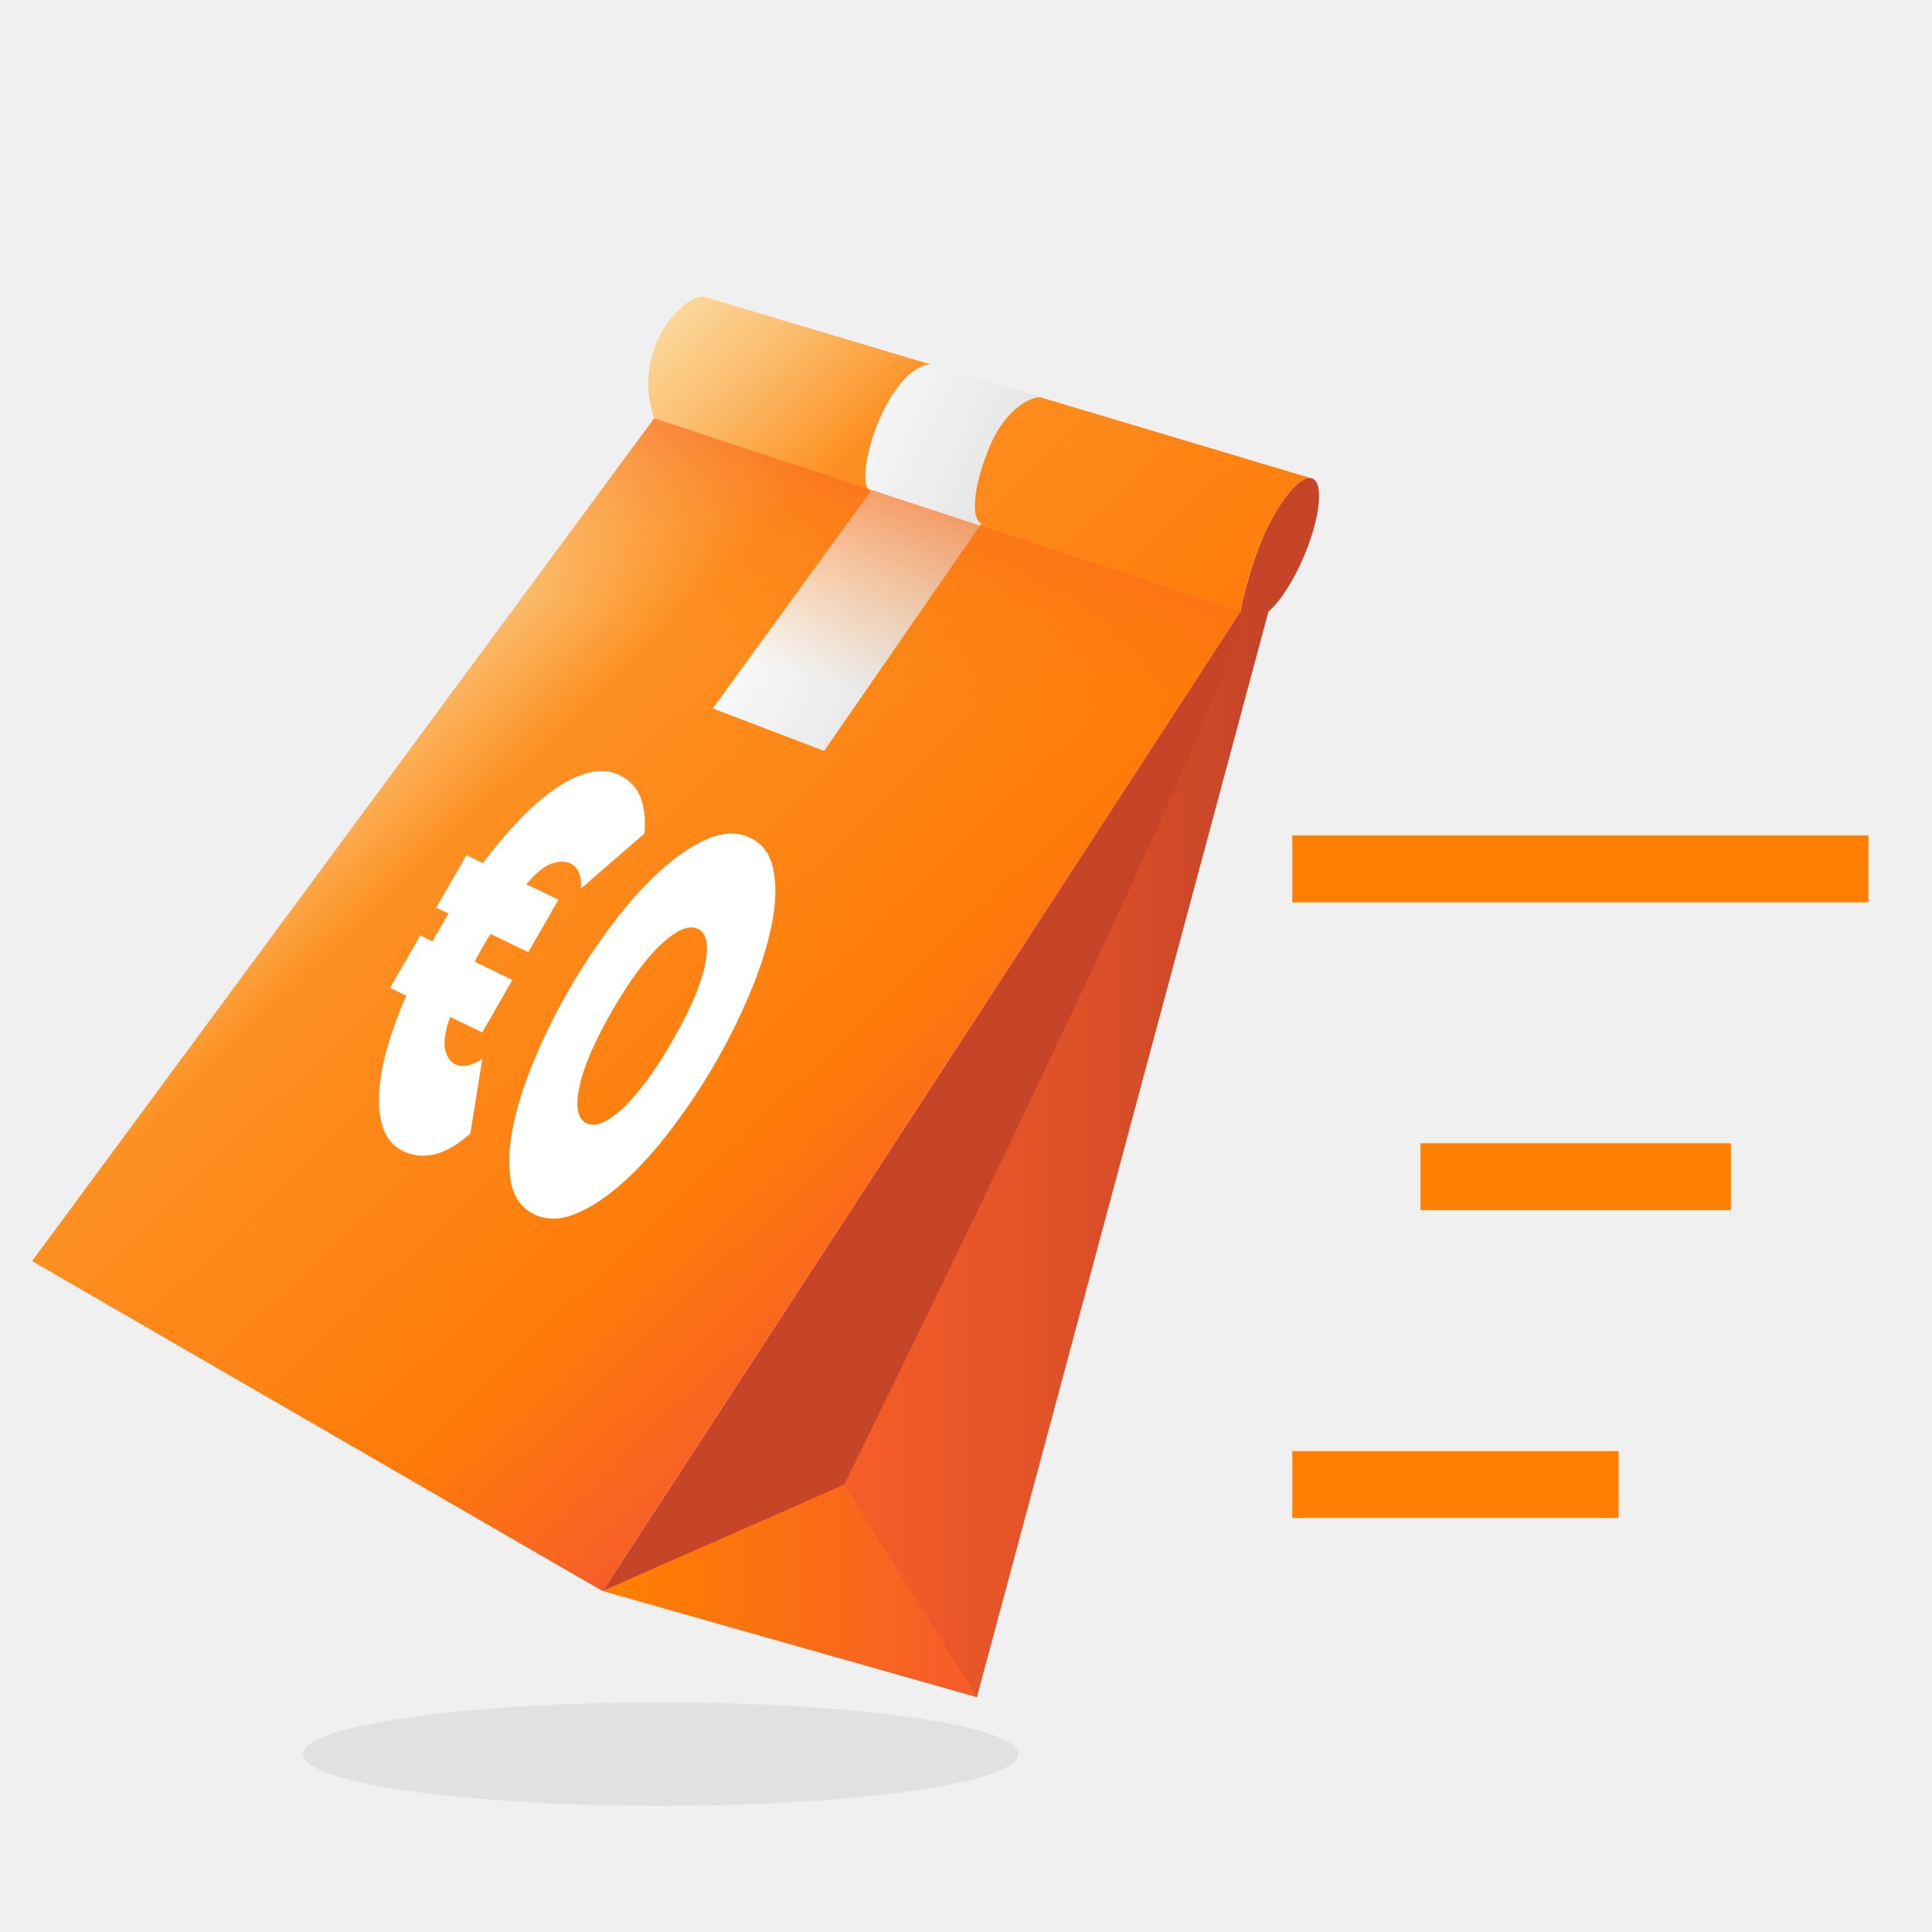
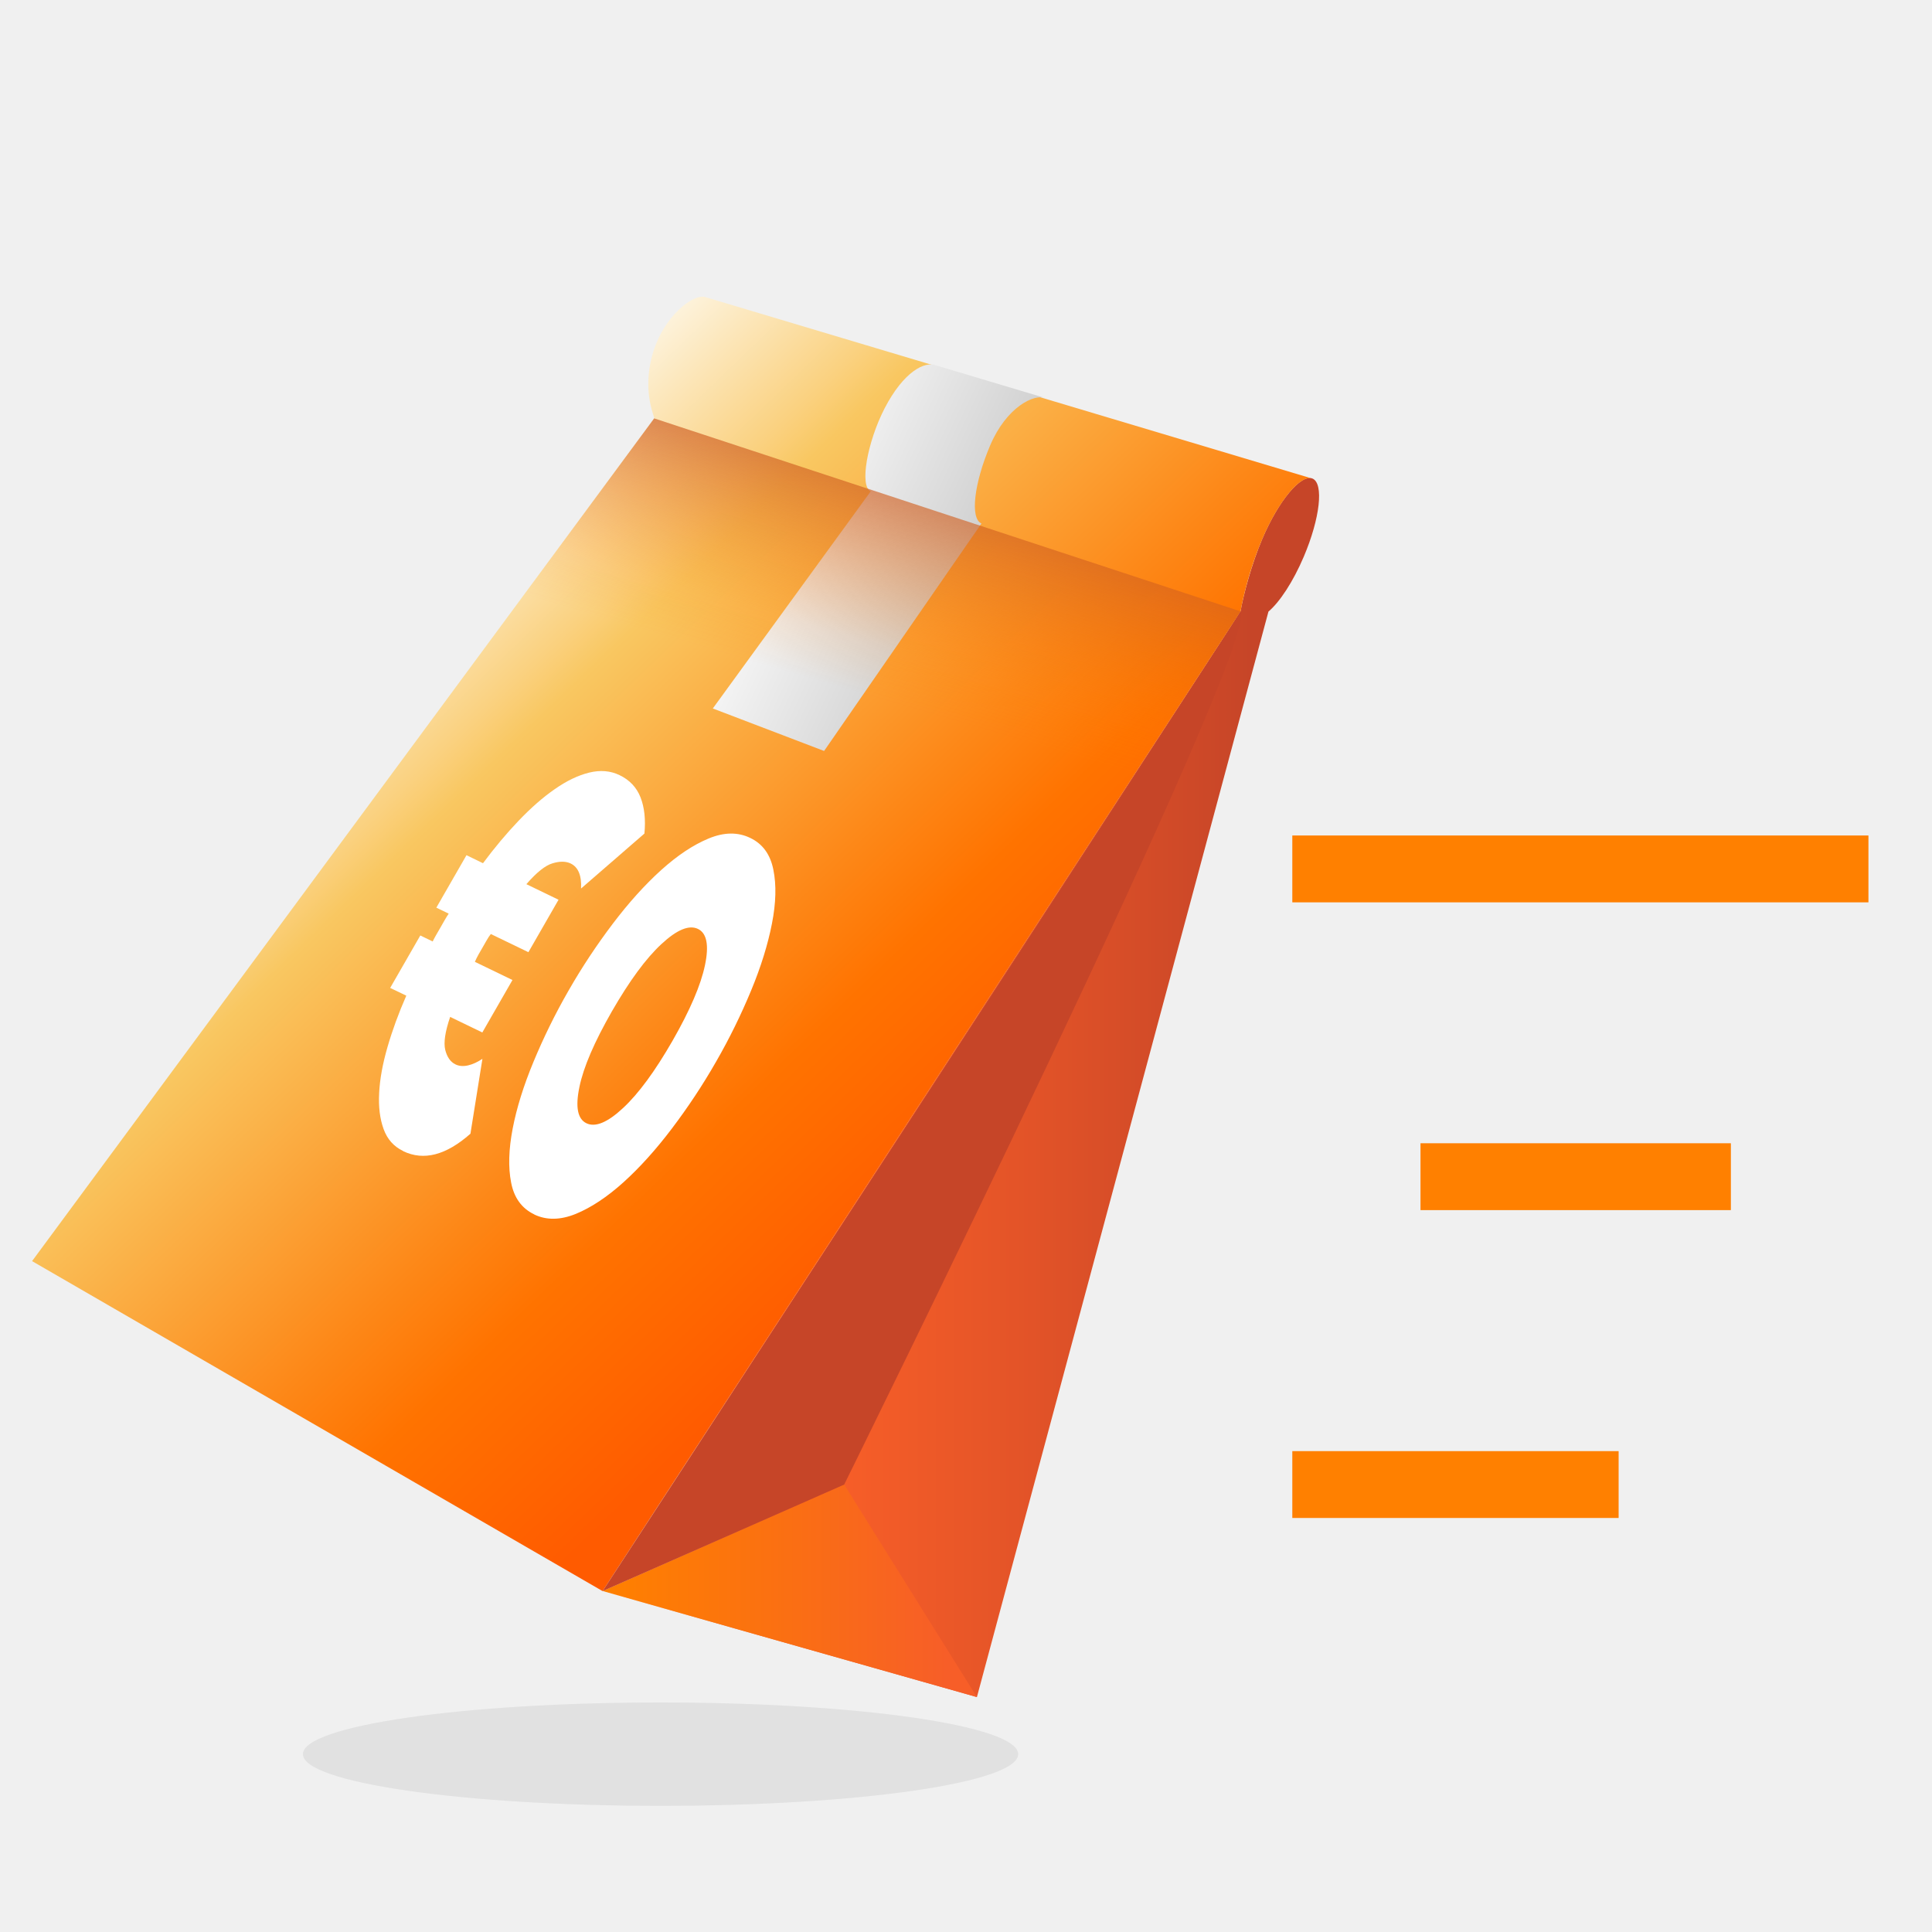
- <svg xmlns="http://www.w3.org/2000/svg" viewBox="0 0 200 200">
+ <svg xmlns="http://www.w3.org/2000/svg" id="Layer_12" viewBox="0 0 200 200">
  <defs>
-     <linearGradient id="linear-gradient" x1="-2966.87" y1="112.59" x2="-2892.71" y2="112.59" gradientTransform="matrix(-1 0 0 1 -2830.32 0)" gradientUnits="userSpaceOnUse">
+     <style>.cls-1{fill:url(#linear-gradient-7);}.cls-2{fill:url(#linear-gradient-5);}.cls-3{fill:url(#linear-gradient-6);}.cls-4{fill:url(#linear-gradient-4);}.cls-5{fill:url(#linear-gradient-3);}.cls-6{fill:url(#linear-gradient-2);}.cls-7{fill:url(#linear-gradient);}.cls-8{fill:none;stroke:#ff8000;stroke-miterlimit:10;stroke-width:6.92px;}.cls-9{fill:#fff;}.cls-10{fill:#090909;opacity:.07;}</style>
+     <linearGradient id="linear-gradient" x1="-1222.17" y1="112.59" x2="-1148.01" y2="112.59" gradientTransform="translate(-1085.62) rotate(-180) scale(1 -1)" gradientUnits="userSpaceOnUse">
      <stop offset=".09" stop-color="#c64528" />
      <stop offset=".4" stop-color="#e25328" />
      <stop offset=".67" stop-color="#f75e28" />
      <stop offset=".73" stop-color="#f7602b" />
      <stop offset=".77" stop-color="#f76735" />
      <stop offset=".82" stop-color="#f87446" />
      <stop offset=".86" stop-color="#f9865d" />
      <stop offset=".89" stop-color="#fa9d7c" />
      <stop offset=".93" stop-color="#fbb9a2" />
      <stop offset=".97" stop-color="#fddacd" />
      <stop offset="1" stop-color="#fff" />
    </linearGradient>
-     <linearGradient id="linear-gradient-2" x1="-2966.22" y1="49.57" x2="-2966.02" y2="49.48" gradientTransform="matrix(-1 0 0 1 -2830.32 0)" gradientUnits="userSpaceOnUse">
+     <linearGradient id="linear-gradient-2" x1="-1221.52" y1="49.57" x2="-1221.32" y2="49.48" gradientTransform="translate(-1085.62) rotate(-180) scale(1 -1)" gradientUnits="userSpaceOnUse">
      <stop offset="0" stop-color="#f75e28" />
      <stop offset=".19" stop-color="#fa6e14" />
      <stop offset=".43" stop-color="#ff8000" />
      <stop offset=".56" stop-color="#ffa143" />
      <stop offset=".72" stop-color="#ffc992" />
      <stop offset=".85" stop-color="#ffe6cd" />
      <stop offset=".95" stop-color="#fff8f1" />
      <stop offset="1" stop-color="#fff" />
    </linearGradient>
    <linearGradient id="linear-gradient-3" x1="103.27" y1="125.14" x2="24.4" y2="43.08" gradientUnits="userSpaceOnUse">
-       <stop offset="0" stop-color="#f75e28" />
-       <stop offset=".2" stop-color="#fe7b09" />
-       <stop offset=".59" stop-color="#fd9022" />
-       <stop offset=".63" stop-color="#fca13e" />
-       <stop offset=".71" stop-color="#fbbe70" />
-       <stop offset=".78" stop-color="#fbd495" />
-       <stop offset=".83" stop-color="#fbe2ab" />
-       <stop offset=".87" stop-color="#fbe7b4" />
+       <stop offset=".04" stop-color="#ff5b00" />
+       <stop offset=".23" stop-color="#ff7300" />
+       <stop offset=".33" stop-color="#fd8818" />
+       <stop offset=".61" stop-color="#f9c761" />
+       <stop offset=".65" stop-color="#fad17f" />
+       <stop offset=".79" stop-color="#fdf2da" />
+       <stop offset=".86" stop-color="#fff" />
    </linearGradient>
-     <linearGradient id="linear-gradient-4" x1="-2908.57" y1="51.34" x2="-3003.11" y2="95.27" gradientTransform="matrix(-1 0 0 1 -2830.32 0)" gradientUnits="userSpaceOnUse">
+     <linearGradient id="linear-gradient-4" x1="-1163.87" y1="51.34" x2="-1258.41" y2="95.27" gradientTransform="translate(-1085.62) rotate(-180) scale(1 -1)" gradientUnits="userSpaceOnUse">
      <stop offset=".02" stop-color="#fdfdfd" />
-       <stop offset=".07" stop-color="#f6f6f6" />
-       <stop offset=".47" stop-color="#cacaca" />
-       <stop offset=".77" stop-color="#afaeae" />
-       <stop offset=".95" stop-color="#a5a4a4" />
+       <stop offset=".04" stop-color="#f6f6f6" />
+       <stop offset=".25" stop-color="#cacaca" />
+       <stop offset=".4" stop-color="#afaeae" />
+       <stop offset=".49" stop-color="#a5a4a4" />
    </linearGradient>
-     <linearGradient id="linear-gradient-5" x1="-2931.45" y1="164.68" x2="-2892.71" y2="164.68" gradientTransform="matrix(-1 0 0 1 -2830.32 0)" gradientUnits="userSpaceOnUse">
+     <linearGradient id="linear-gradient-5" x1="-1186.75" y1="164.68" x2="-1148.01" y2="164.68" gradientTransform="translate(-1085.62) rotate(-180) scale(1 -1)" gradientUnits="userSpaceOnUse">
      <stop offset=".08" stop-color="#f75e28" />
      <stop offset=".48" stop-color="#fa6e14" />
      <stop offset=".98" stop-color="#ff8000" />
    </linearGradient>
-     <linearGradient id="linear-gradient-6" x1="-2914.8" y1="82.55" x2="-2939.91" y2="-3.2" gradientTransform="matrix(-1 0 0 1 -2830.32 0)" gradientUnits="userSpaceOnUse">
+     <linearGradient id="linear-gradient-6" x1="-1194.13" y1="122.29" x2="-1144.83" y2="91.09" gradientTransform="translate(-1085.62) rotate(-180) scale(1 -1)" gradientUnits="userSpaceOnUse">
+       <stop offset=".38" stop-color="#c64528" />
+       <stop offset=".74" stop-color="#eb6b0d" />
+       <stop offset=".98" stop-color="#ff8000" />
+     </linearGradient>
+     <linearGradient id="linear-gradient-7" x1="-1170.1" y1="82.55" x2="-1195.21" y2="-3.2" gradientTransform="translate(-1085.62) rotate(-180) scale(1 -1)" gradientUnits="userSpaceOnUse">
      <stop offset=".13" stop-color="#ff8000" stop-opacity="0" />
-       <stop offset=".17" stop-color="#fe7c03" stop-opacity=".09" />
-       <stop offset=".26" stop-color="#fc750c" stop-opacity=".32" />
-       <stop offset=".38" stop-color="#f9681b" stop-opacity=".68" />
-       <stop offset=".47" stop-color="#f75e28" />
+       <stop offset=".19" stop-color="#f67906" stop-opacity=".12" />
+       <stop offset=".29" stop-color="#e06a15" stop-opacity=".43" />
+       <stop offset=".45" stop-color="#bc512f" stop-opacity=".92" />
+       <stop offset=".47" stop-color="#b74e33" />
    </linearGradient>
-     <style>.cls-7{fill:none;stroke:#ff8000;stroke-miterlimit:10;stroke-width:6.92px}.cls-9{fill:#fff}</style>
  </defs>
-   <ellipse cx="68.38" cy="181.59" rx="37.02" ry="5.35" style="fill:#090909;opacity:.07" id="Layer_23" />
-   <g id="Layer_31">
-     <path d="M128.42 63.29c.28-1.64 1.14-4.9 2.25-7.5 1.68-3.96 4.01-6.75 5.2-6.25 1.19.51.78 4.12-.9 8.08-1.11 2.61-2.5 4.71-3.66 5.69l-30.18 112.37-38.75-10.98 66.04-101.41z" style="fill:url(#linear-gradient)" />
-     <path d="M135.73 49.5s.09.02.14.04l-.14-.04z" style="fill:url(#linear-gradient-2)" />
-     <path d="M67.72 43.31c.16.07-1.28-2.58-.21-6.5 1.13-4.15 4.4-6.54 5.59-6.03l62.63 18.73c-1.22-.25-3.44 2.48-5.06 6.29-1.68 3.96-2.25 7.5-2.25 7.5L62.38 164.71 3.32 130.55l64.4-87.24z" style="fill:url(#linear-gradient-3)" />
-     <path d="M96.95 37.84c-1.19-.51-3.41.62-5.38 4.44-1.79 3.48-2.62 8.07-1.43 8.58L73.79 73.34l11.52 4.4 16.29-23.55c-1.19-.51-.78-4.12.9-8.08 1.68-3.96 4.57-5.39 5.76-4.89l-11.31-3.38z" style="fill:url(#linear-gradient-4)" />
-     <path style="fill:url(#linear-gradient-5)" d="M101.13 175.68 62.38 164.7l25.01-11.02 13.74 22z" />
-     <path d="m87.39 153.68-25.01 11.03s61.7-94.39 66.04-101.41c1.98 3.38-41.03 90.38-41.03 90.38z" style="fill:#c64528" />
-     <path style="fill:url(#linear-gradient-6)" d="m128.42 63.29-60.7-19.98L51.05 65.9l63.01 19.35 14.36-21.96z" />
-     <path class="cls-7" d="M167.56 153.68h-33.78M179.18 121.81h-32.13M193.42 89.95h-59.64" />
-     <path class="cls-9" d="M41.71 119.14c-.95-.46-1.62-1.21-2-2.26-.39-1.05-.54-2.29-.46-3.73.08-1.44.36-3.02.86-4.75s1.15-3.51 1.95-5.33l-1.67-.8 3.12-5.43 1.28.62c.12-.24.25-.49.41-.76s.29-.5.4-.69c.11-.19.25-.43.41-.72.17-.29.31-.53.44-.71l-1.28-.62 3.12-5.43 1.71.83c1.18-1.59 2.41-3.06 3.68-4.39 1.27-1.33 2.52-2.43 3.75-3.28 1.23-.86 2.42-1.43 3.56-1.71 1.14-.29 2.19-.2 3.14.26 1.05.51 1.77 1.27 2.18 2.31.4 1.03.54 2.28.4 3.74l-6.57 5.69c.07-1.34-.29-2.21-1.07-2.59-.5-.24-1.13-.25-1.88-.02-.76.22-1.66.95-2.71 2.16l3.33 1.61-3.12 5.43-3.89-1.88c-.14.18-.3.41-.46.7-.17.29-.3.53-.41.72-.11.19-.24.42-.4.69s-.28.53-.38.77l3.89 1.88-3.12 5.43-3.33-1.61c-.52 1.52-.69 2.66-.51 3.41.19.75.53 1.25 1.05 1.5.39.19.82.22 1.31.11.48-.11.98-.34 1.49-.68l-1.24 7.74c-2.51 2.23-4.83 2.83-6.96 1.81zM55.3 125.71c-1.29-.62-2.09-1.72-2.39-3.3s-.25-3.43.16-5.57c.41-2.14 1.13-4.45 2.16-6.93a62.04 62.04 0 0 1 3.63-7.37 64.55 64.55 0 0 1 4.57-6.91c1.65-2.18 3.32-4.03 5.01-5.56 1.69-1.52 3.32-2.61 4.92-3.27 1.59-.66 3.03-.68 4.32-.06 1.27.61 2.07 1.71 2.38 3.29.32 1.58.27 3.44-.15 5.58-.42 2.14-1.13 4.45-2.16 6.93a62.04 62.04 0 0 1-3.63 7.37 64.55 64.55 0 0 1-4.57 6.91c-1.65 2.18-3.32 4.03-5.01 5.56-1.69 1.52-3.33 2.61-4.93 3.27-1.6.65-3.04.67-4.31.06zm5.41-9.43c.92.44 2.18-.08 3.78-1.57 1.6-1.49 3.31-3.81 5.13-6.97s2.93-5.77 3.36-7.83c.43-2.06.19-3.31-.73-3.75-.92-.44-2.18.08-3.78 1.57-1.61 1.49-3.31 3.81-5.13 6.97s-2.94 5.77-3.36 7.83c-.43 2.06-.19 3.31.73 3.75z" />
-   </g>
+   <ellipse class="cls-10" cx="68.38" cy="181.59" rx="37.02" ry="5.35" />
+   <path class="cls-7" d="M128.42,63.29c.28-1.64,1.14-4.9,2.25-7.5,1.68-3.96,4.01-6.75,5.2-6.25,1.19.51.78,4.12-.9,8.08-1.11,2.61-2.5,4.71-3.66,5.69l-30.18,112.37-38.75-10.98,66.04-101.41Z" />
+   <path class="cls-6" d="M135.73,49.5s.09.02.14.04l-.14-.04Z" />
+   <path class="cls-5" d="M3.32,130.55L67.72,43.31h0,0s0,0,0,0c.16.07-1.28-2.58-.21-6.5,1.13-4.15,4.4-6.54,5.59-6.03l62.63,18.73c-1.22-.25-3.44,2.48-5.06,6.29-1.68,3.96-2.25,7.5-2.25,7.5l-66.04,101.41L3.32,130.55" />
+   <path class="cls-4" d="M96.95,37.84c-1.19-.51-3.41.62-5.38,4.44-1.79,3.48-2.62,8.07-1.43,8.58l-16.35,22.48,11.52,4.4,16.29-23.55c-1.19-.51-.78-4.12.9-8.08,1.68-3.96,4.57-5.39,5.76-4.89l-11.31-3.38Z" />
+   <polygon class="cls-2" points="101.13 175.68 62.38 164.7 87.39 153.68 101.13 175.68" />
+   <path class="cls-3" d="M87.39,153.68l-25.01,11.03s61.7-94.39,66.04-101.41c1.98,3.38-41.03,90.38-41.03,90.38Z" />
+   <polygon class="cls-1" points="128.42 63.29 67.72 43.31 51.05 65.9 114.06 85.25 128.42 63.29" />
+   <line class="cls-8" x1="167.56" y1="153.68" x2="133.78" y2="153.68" />
+   <line class="cls-8" x1="179.18" y1="121.81" x2="147.05" y2="121.81" />
+   <line class="cls-8" x1="193.42" y1="89.95" x2="133.78" y2="89.95" />
+   <path class="cls-9" d="M41.71,119.14c-.95-.46-1.62-1.21-2-2.26-.38-1.05-.54-2.29-.46-3.73.07-1.44.36-3.02.86-4.75.5-1.73,1.15-3.51,1.95-5.33l-1.67-.8,3.12-5.43,1.28.62c.12-.24.25-.49.41-.76.15-.27.29-.5.4-.69.11-.19.25-.43.41-.72.17-.29.31-.53.44-.71l-1.28-.62,3.12-5.43,1.71.83c1.18-1.59,2.41-3.06,3.68-4.39,1.27-1.33,2.52-2.43,3.75-3.28,1.23-.86,2.42-1.43,3.56-1.71s2.19-.2,3.14.26c1.05.5,1.77,1.27,2.18,2.31.4,1.03.54,2.28.4,3.74l-6.56,5.69c.07-1.34-.29-2.21-1.07-2.59-.5-.24-1.13-.25-1.88-.02-.76.22-1.66.95-2.71,2.16l3.33,1.61-3.12,5.43-3.89-1.88c-.14.18-.3.41-.46.7-.16.29-.3.53-.41.72-.11.19-.24.42-.4.69-.15.27-.28.53-.38.77l3.89,1.88-3.12,5.43-3.33-1.61c-.52,1.52-.69,2.66-.51,3.41.19.75.54,1.25,1.05,1.5.38.19.82.22,1.31.11.48-.11.98-.34,1.49-.68l-1.24,7.75c-2.52,2.23-4.83,2.83-6.96,1.81Z" />
+   <path class="cls-9" d="M55.3,125.71c-1.29-.62-2.09-1.72-2.39-3.3-.31-1.58-.25-3.43.16-5.57s1.13-4.45,2.16-6.93c1.03-2.48,2.23-4.94,3.63-7.37,1.39-2.43,2.92-4.73,4.57-6.91,1.65-2.18,3.32-4.03,5.01-5.56,1.69-1.52,3.32-2.61,4.92-3.27,1.59-.66,3.03-.68,4.32-.05,1.27.61,2.07,1.71,2.38,3.29.32,1.58.27,3.44-.15,5.58-.42,2.14-1.13,4.45-2.16,6.93-1.03,2.48-2.23,4.94-3.63,7.37-1.39,2.43-2.92,4.73-4.57,6.91-1.65,2.18-3.32,4.03-5.01,5.56-1.69,1.52-3.33,2.61-4.93,3.27-1.6.65-3.04.67-4.31.06ZM60.71,116.28c.92.44,2.18-.08,3.78-1.57,1.61-1.49,3.31-3.81,5.13-6.97,1.81-3.16,2.93-5.77,3.36-7.83s.19-3.31-.73-3.75-2.18.08-3.78,1.57c-1.61,1.49-3.31,3.81-5.13,6.97-1.81,3.16-2.94,5.77-3.36,7.83-.43,2.06-.19,3.31.73,3.75Z" />
</svg>
